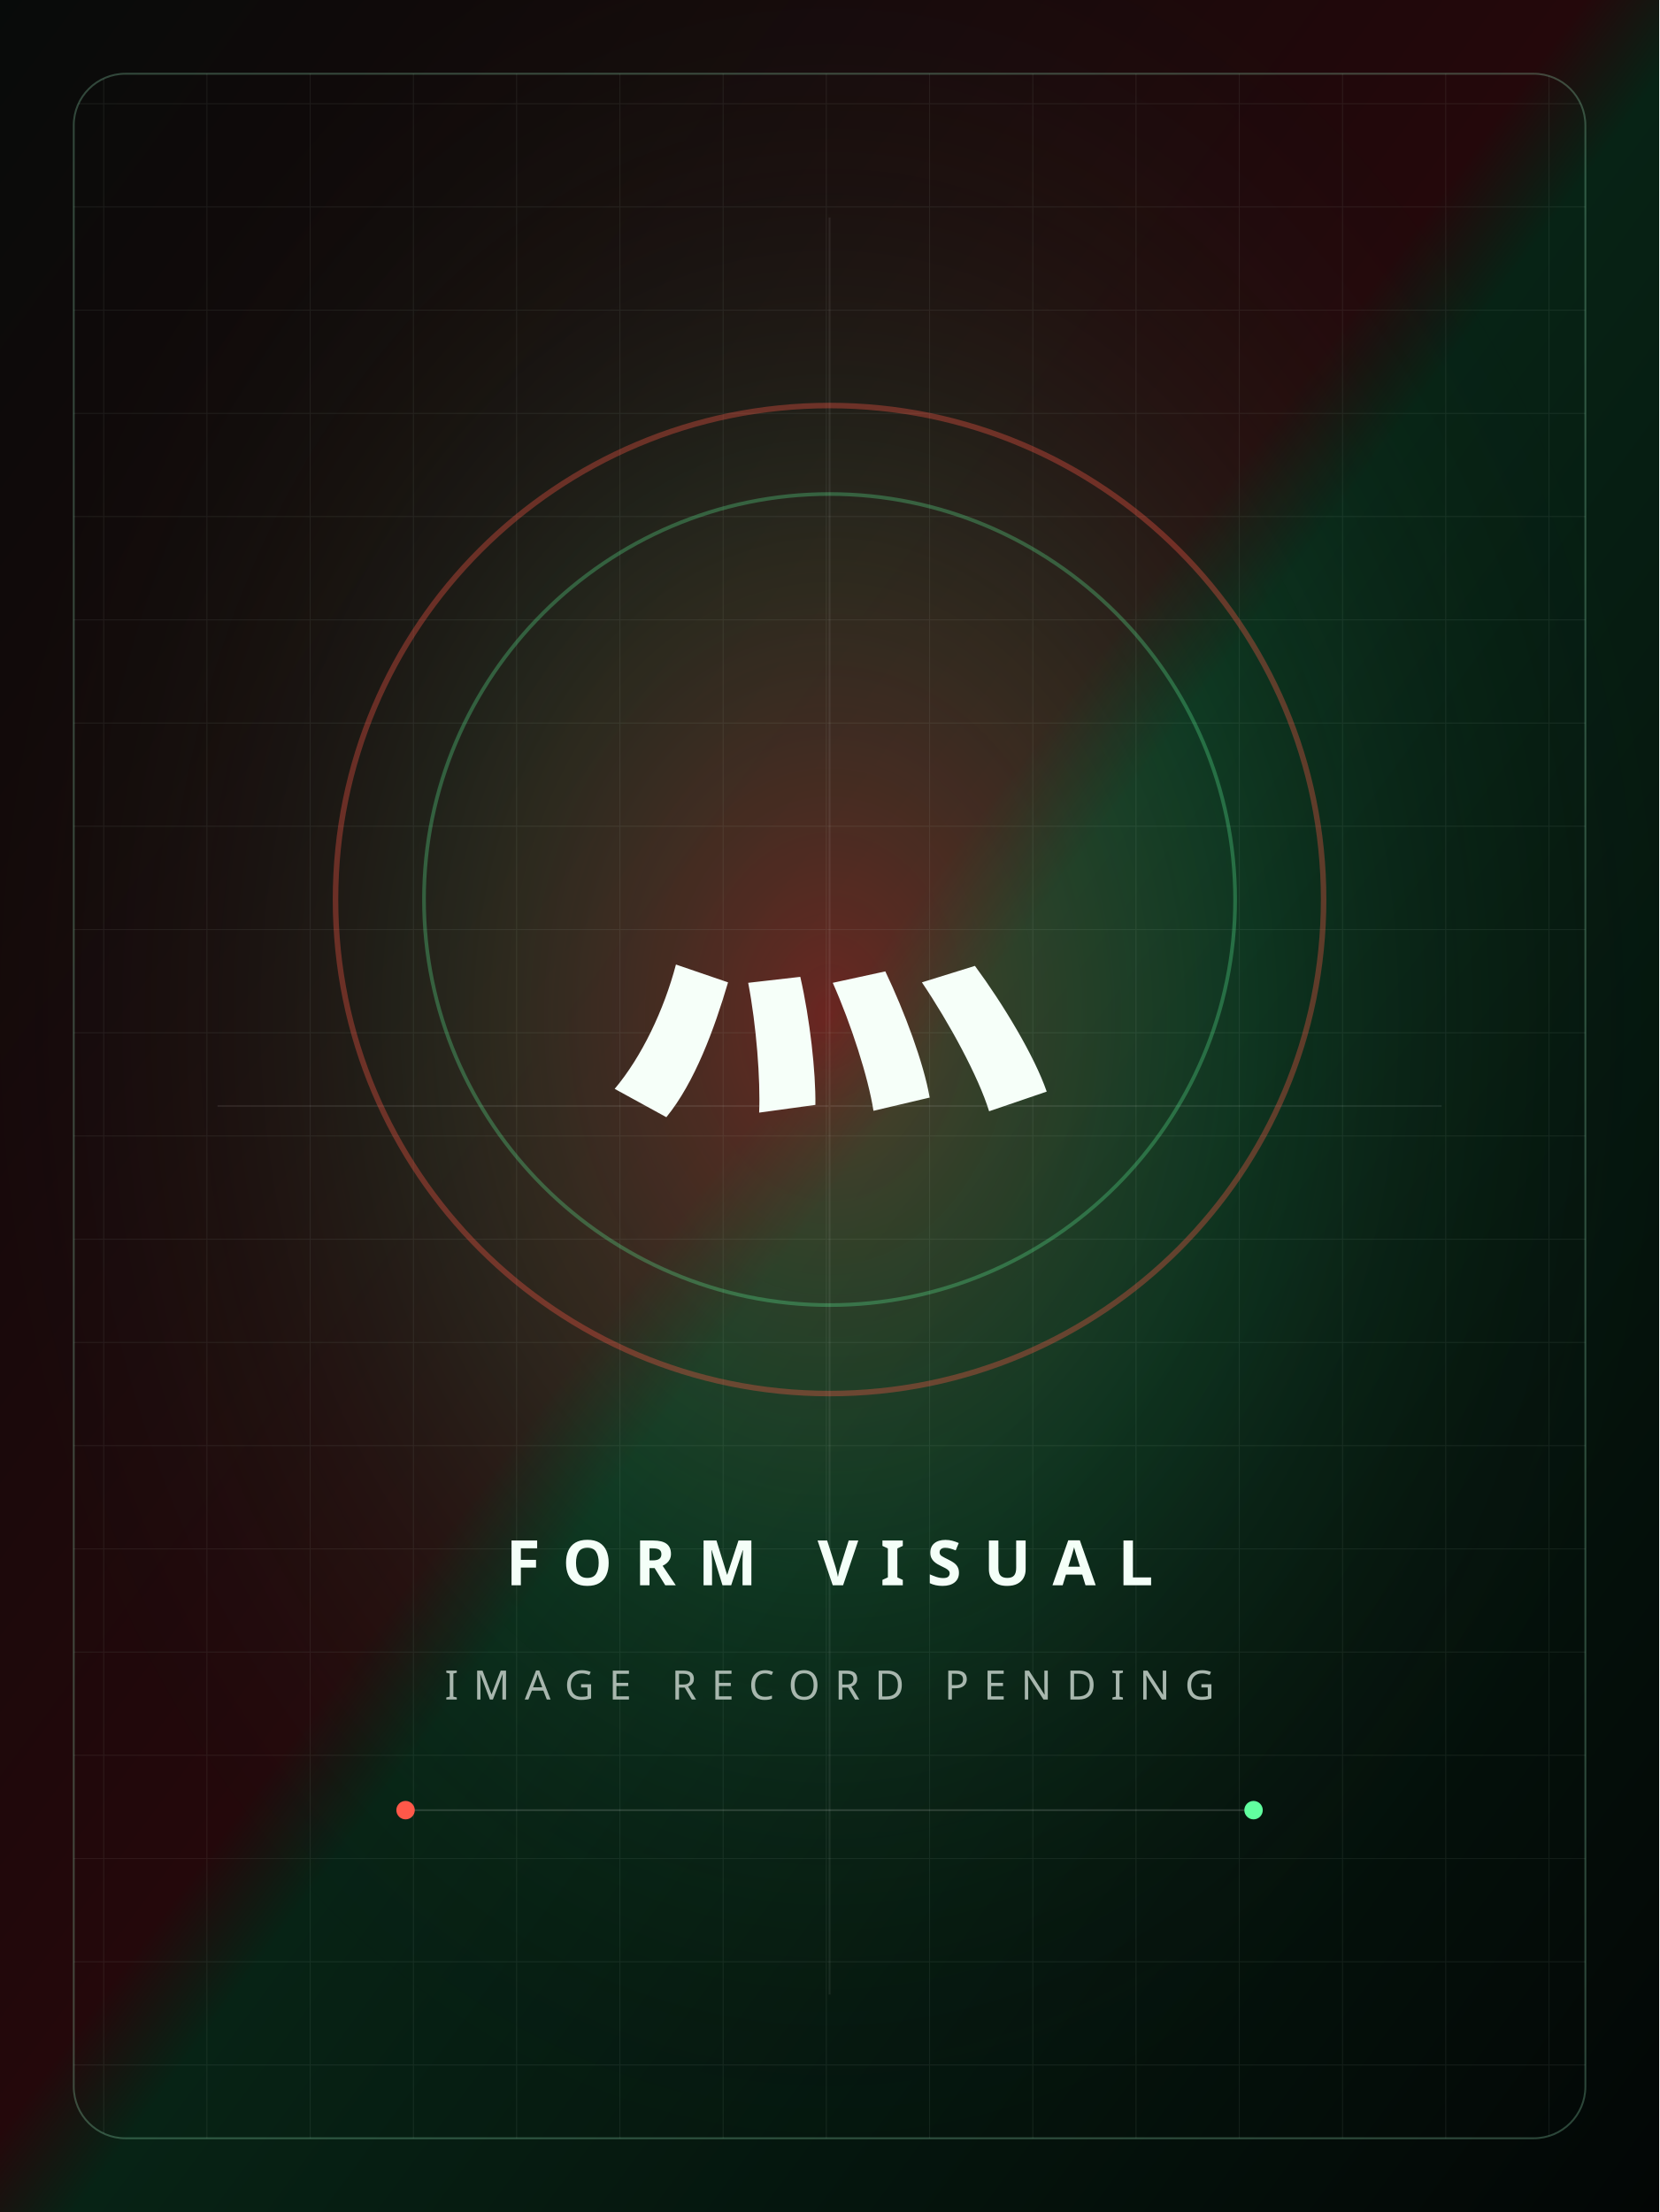
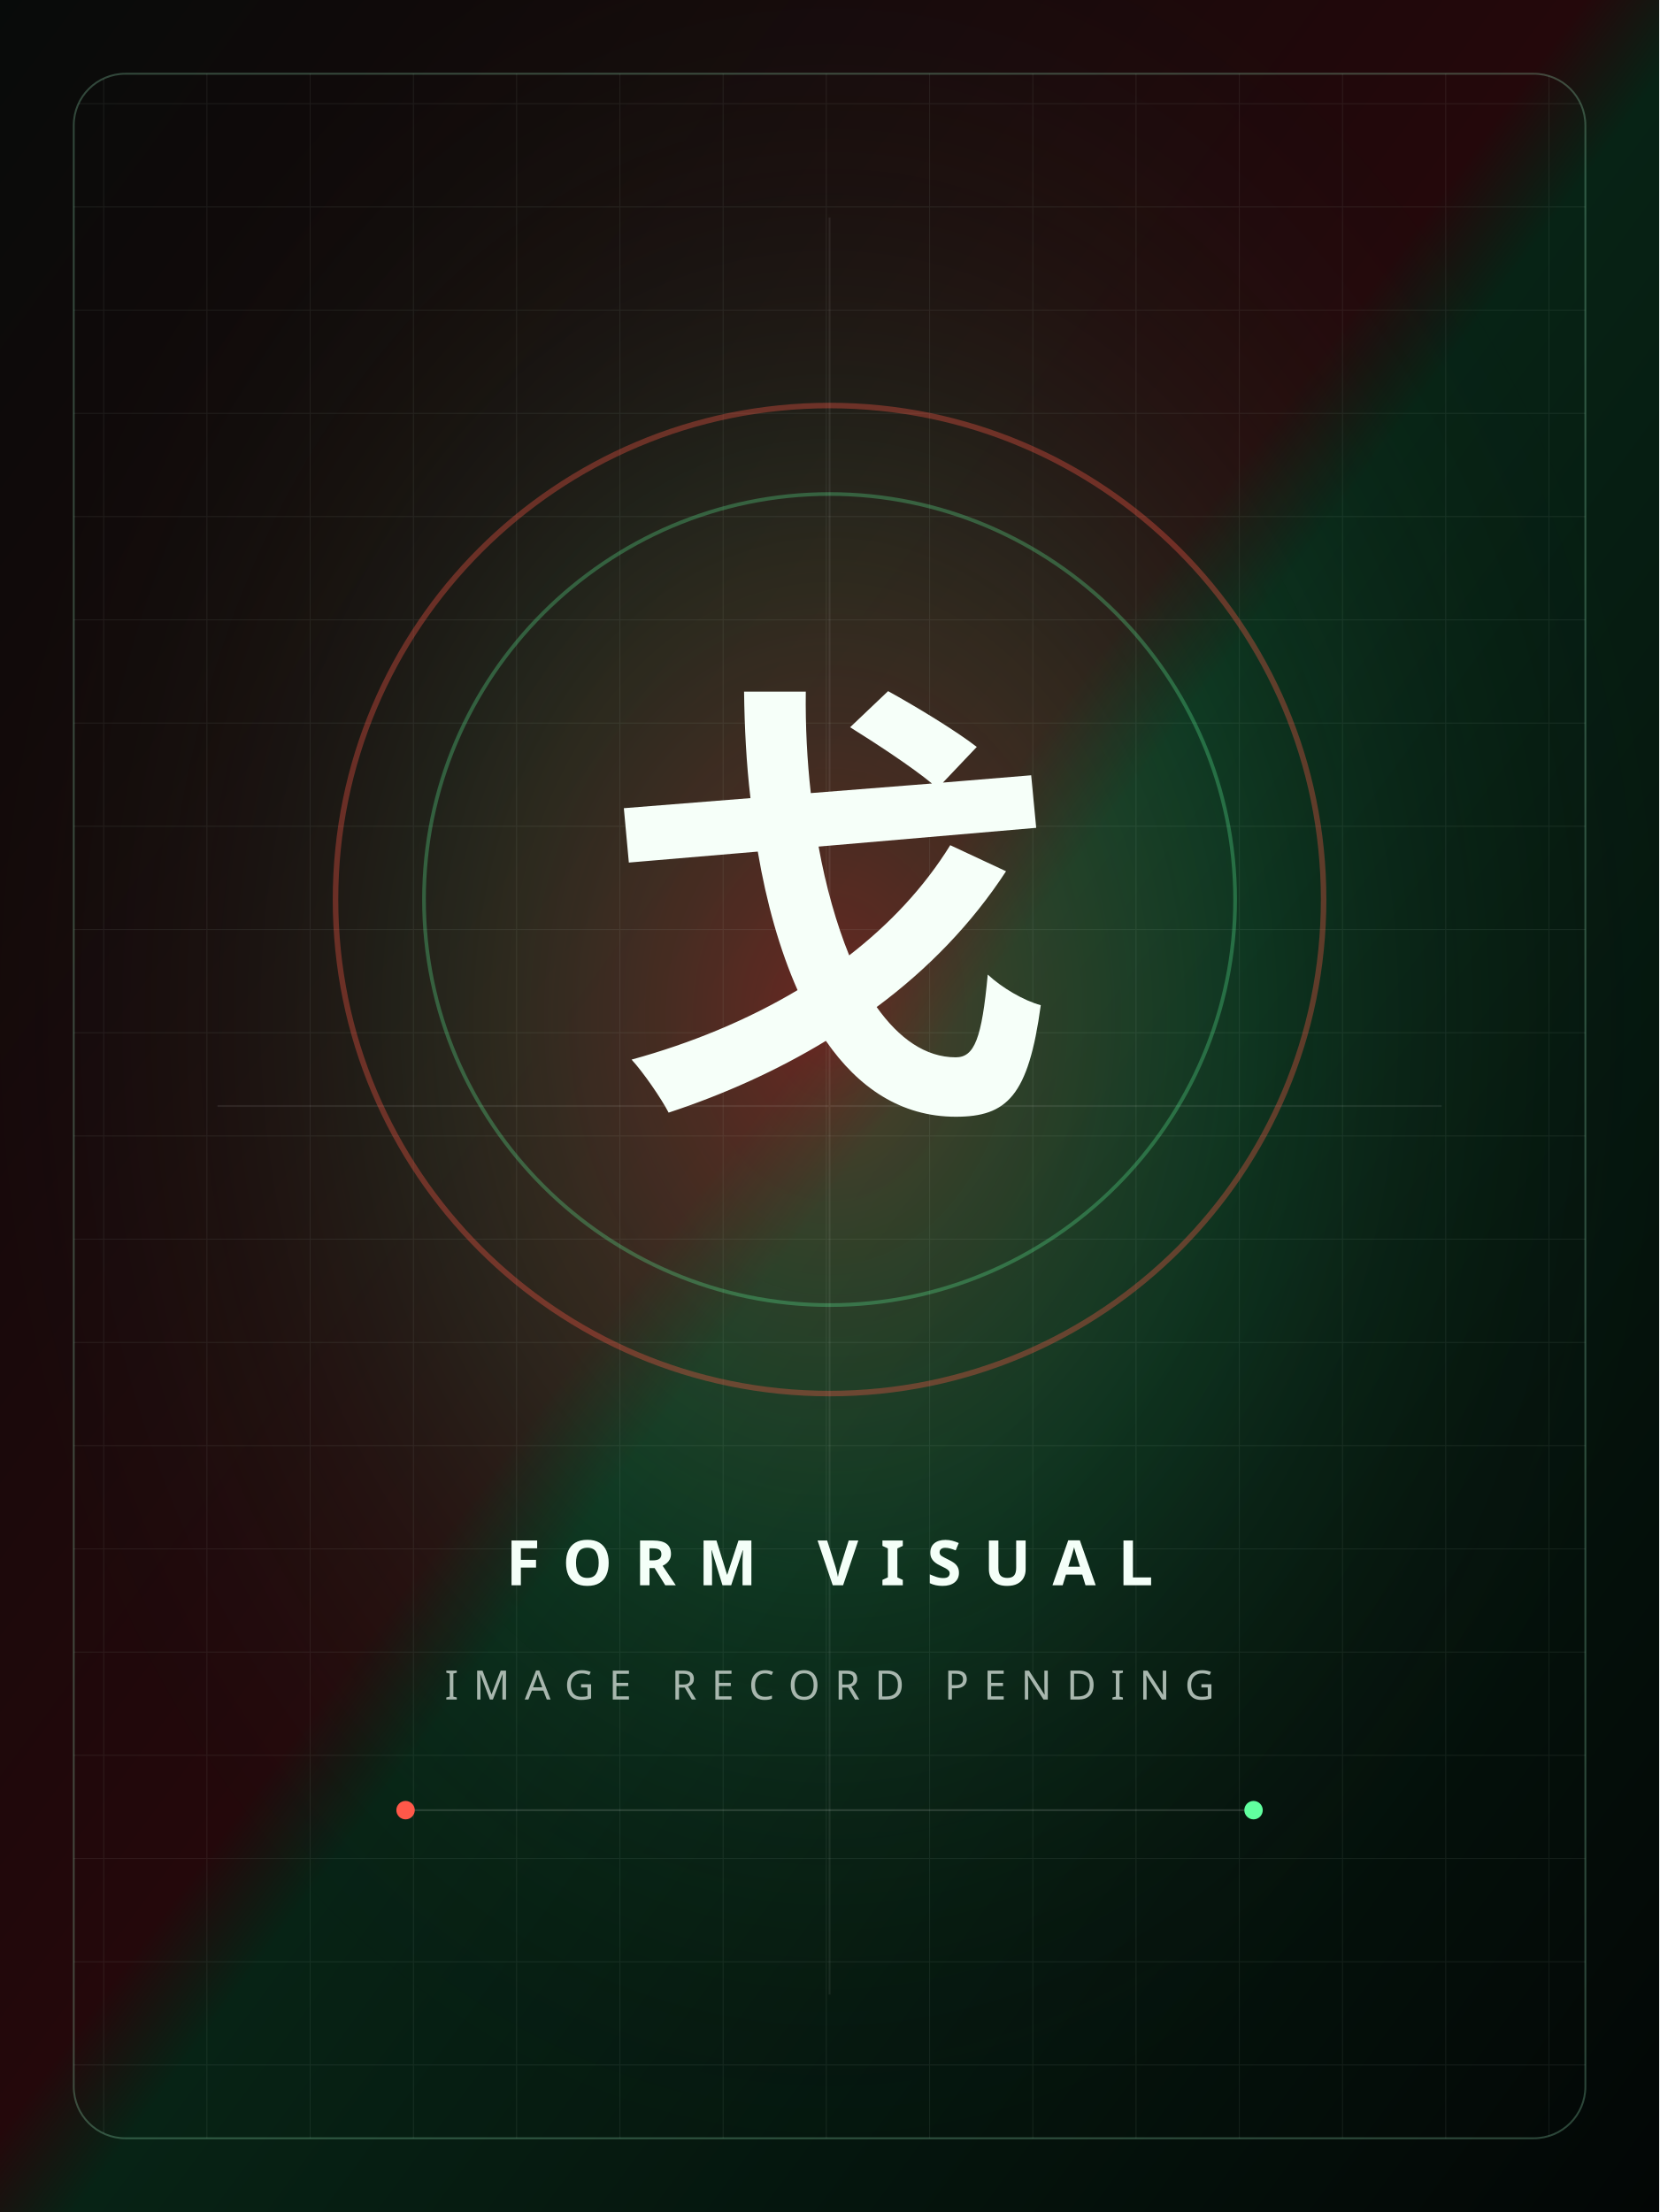
<svg xmlns="http://www.w3.org/2000/svg" viewBox="0 0 900 1200" role="img" aria-labelledby="title desc">
  <defs>
    <linearGradient id="background" x1="0" y1="0" x2="1" y2="1">
      <stop offset="0" stop-color="#080b0a" />
      <stop offset="0.48" stop-color="#24080b" />
      <stop offset="0.52" stop-color="#072315" />
      <stop offset="1" stop-color="#030605" />
    </linearGradient>
    <radialGradient id="flare" cx="50%" cy="46%" r="54%">
      <stop offset="0" stop-color="#ff654f" stop-opacity=".32" />
      <stop offset=".48" stop-color="#5cff9b" stop-opacity=".1" />
      <stop offset="1" stop-opacity="0" />
    </radialGradient>
    <pattern id="grid" width="56" height="56" patternUnits="userSpaceOnUse">
      <path d="M56 0H0v56" fill="none" stroke="#dfffee" stroke-opacity=".07" />
    </pattern>
  </defs>
  <rect width="900" height="1200" fill="url(#background)" />
  <rect width="900" height="1200" fill="url(#flare)" />
  <rect x="40" y="40" width="820" height="1120" rx="28" fill="url(#grid)" stroke="#a8ffd0" stroke-opacity=".25" />
  <path d="M450 118v964M118 600h664" stroke="#fff" stroke-opacity=".08" />
  <path d="M450 220c-148 0-268 120-268 268s120 268 268 268 268-120 268-268-120-268-268-268Z" fill="none" stroke="#ff5849" stroke-opacity=".34" stroke-width="3" />
  <path d="M450 268c-121 0-220 99-220 220s99 220 220 220 220-99 220-220-99-220-220-220Z" fill="none" stroke="#61ff9f" stroke-opacity=".28" stroke-width="2" />
-   <text x="450" y="585" fill="#f6fff9" font-family="sans-serif" font-size="248" font-weight="700" text-anchor="middle">灬</text>
+   <text x="450" y="585" fill="#f6fff9" font-family="sans-serif" font-size="248" font-weight="700" text-anchor="middle">戈</text>
  <text x="450" y="860" fill="#f4fff8" font-family="sans-serif" font-size="34" font-weight="700" letter-spacing="12" text-anchor="middle">FORM VISUAL</text>
  <text x="450" y="922" fill="#a8b7ae" font-family="sans-serif" font-size="22" letter-spacing="8" text-anchor="middle">IMAGE RECORD PENDING</text>
  <path d="M220 982h460" stroke="#ffffff" stroke-opacity=".14" />
  <circle cx="220" cy="982" r="5" fill="#ff5849" />
  <circle cx="680" cy="982" r="5" fill="#61ff9f" />
</svg>
